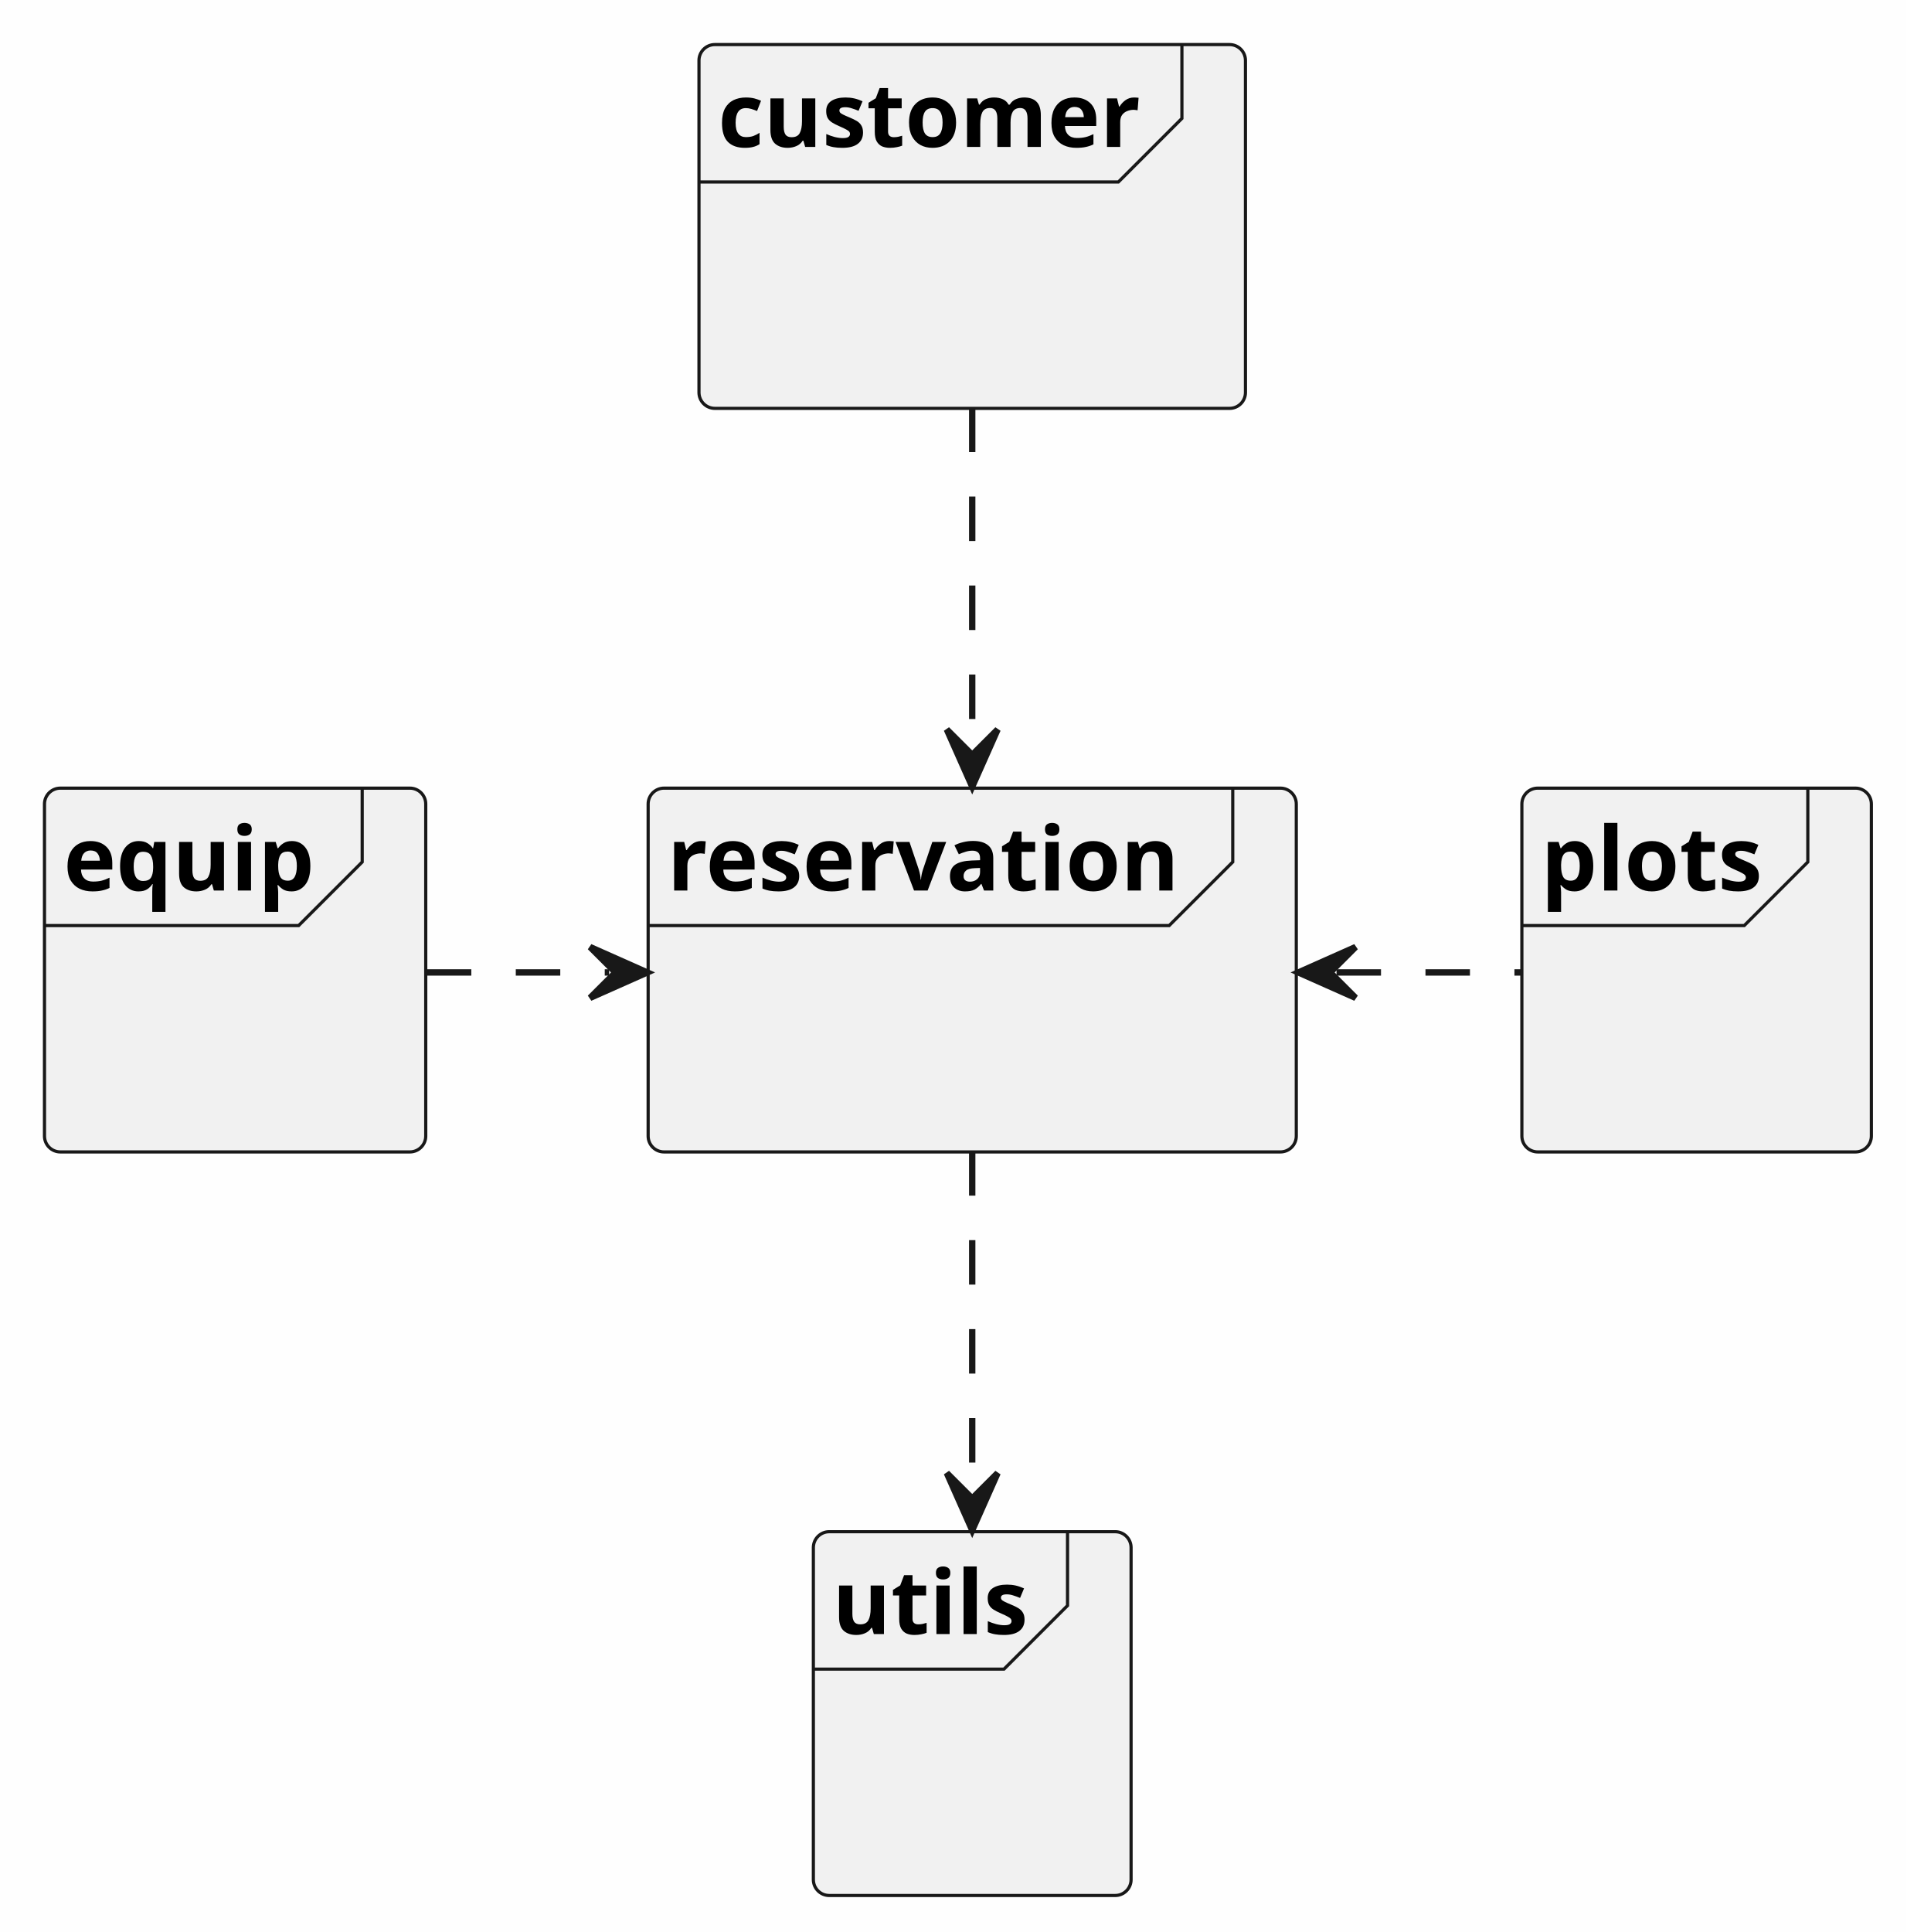
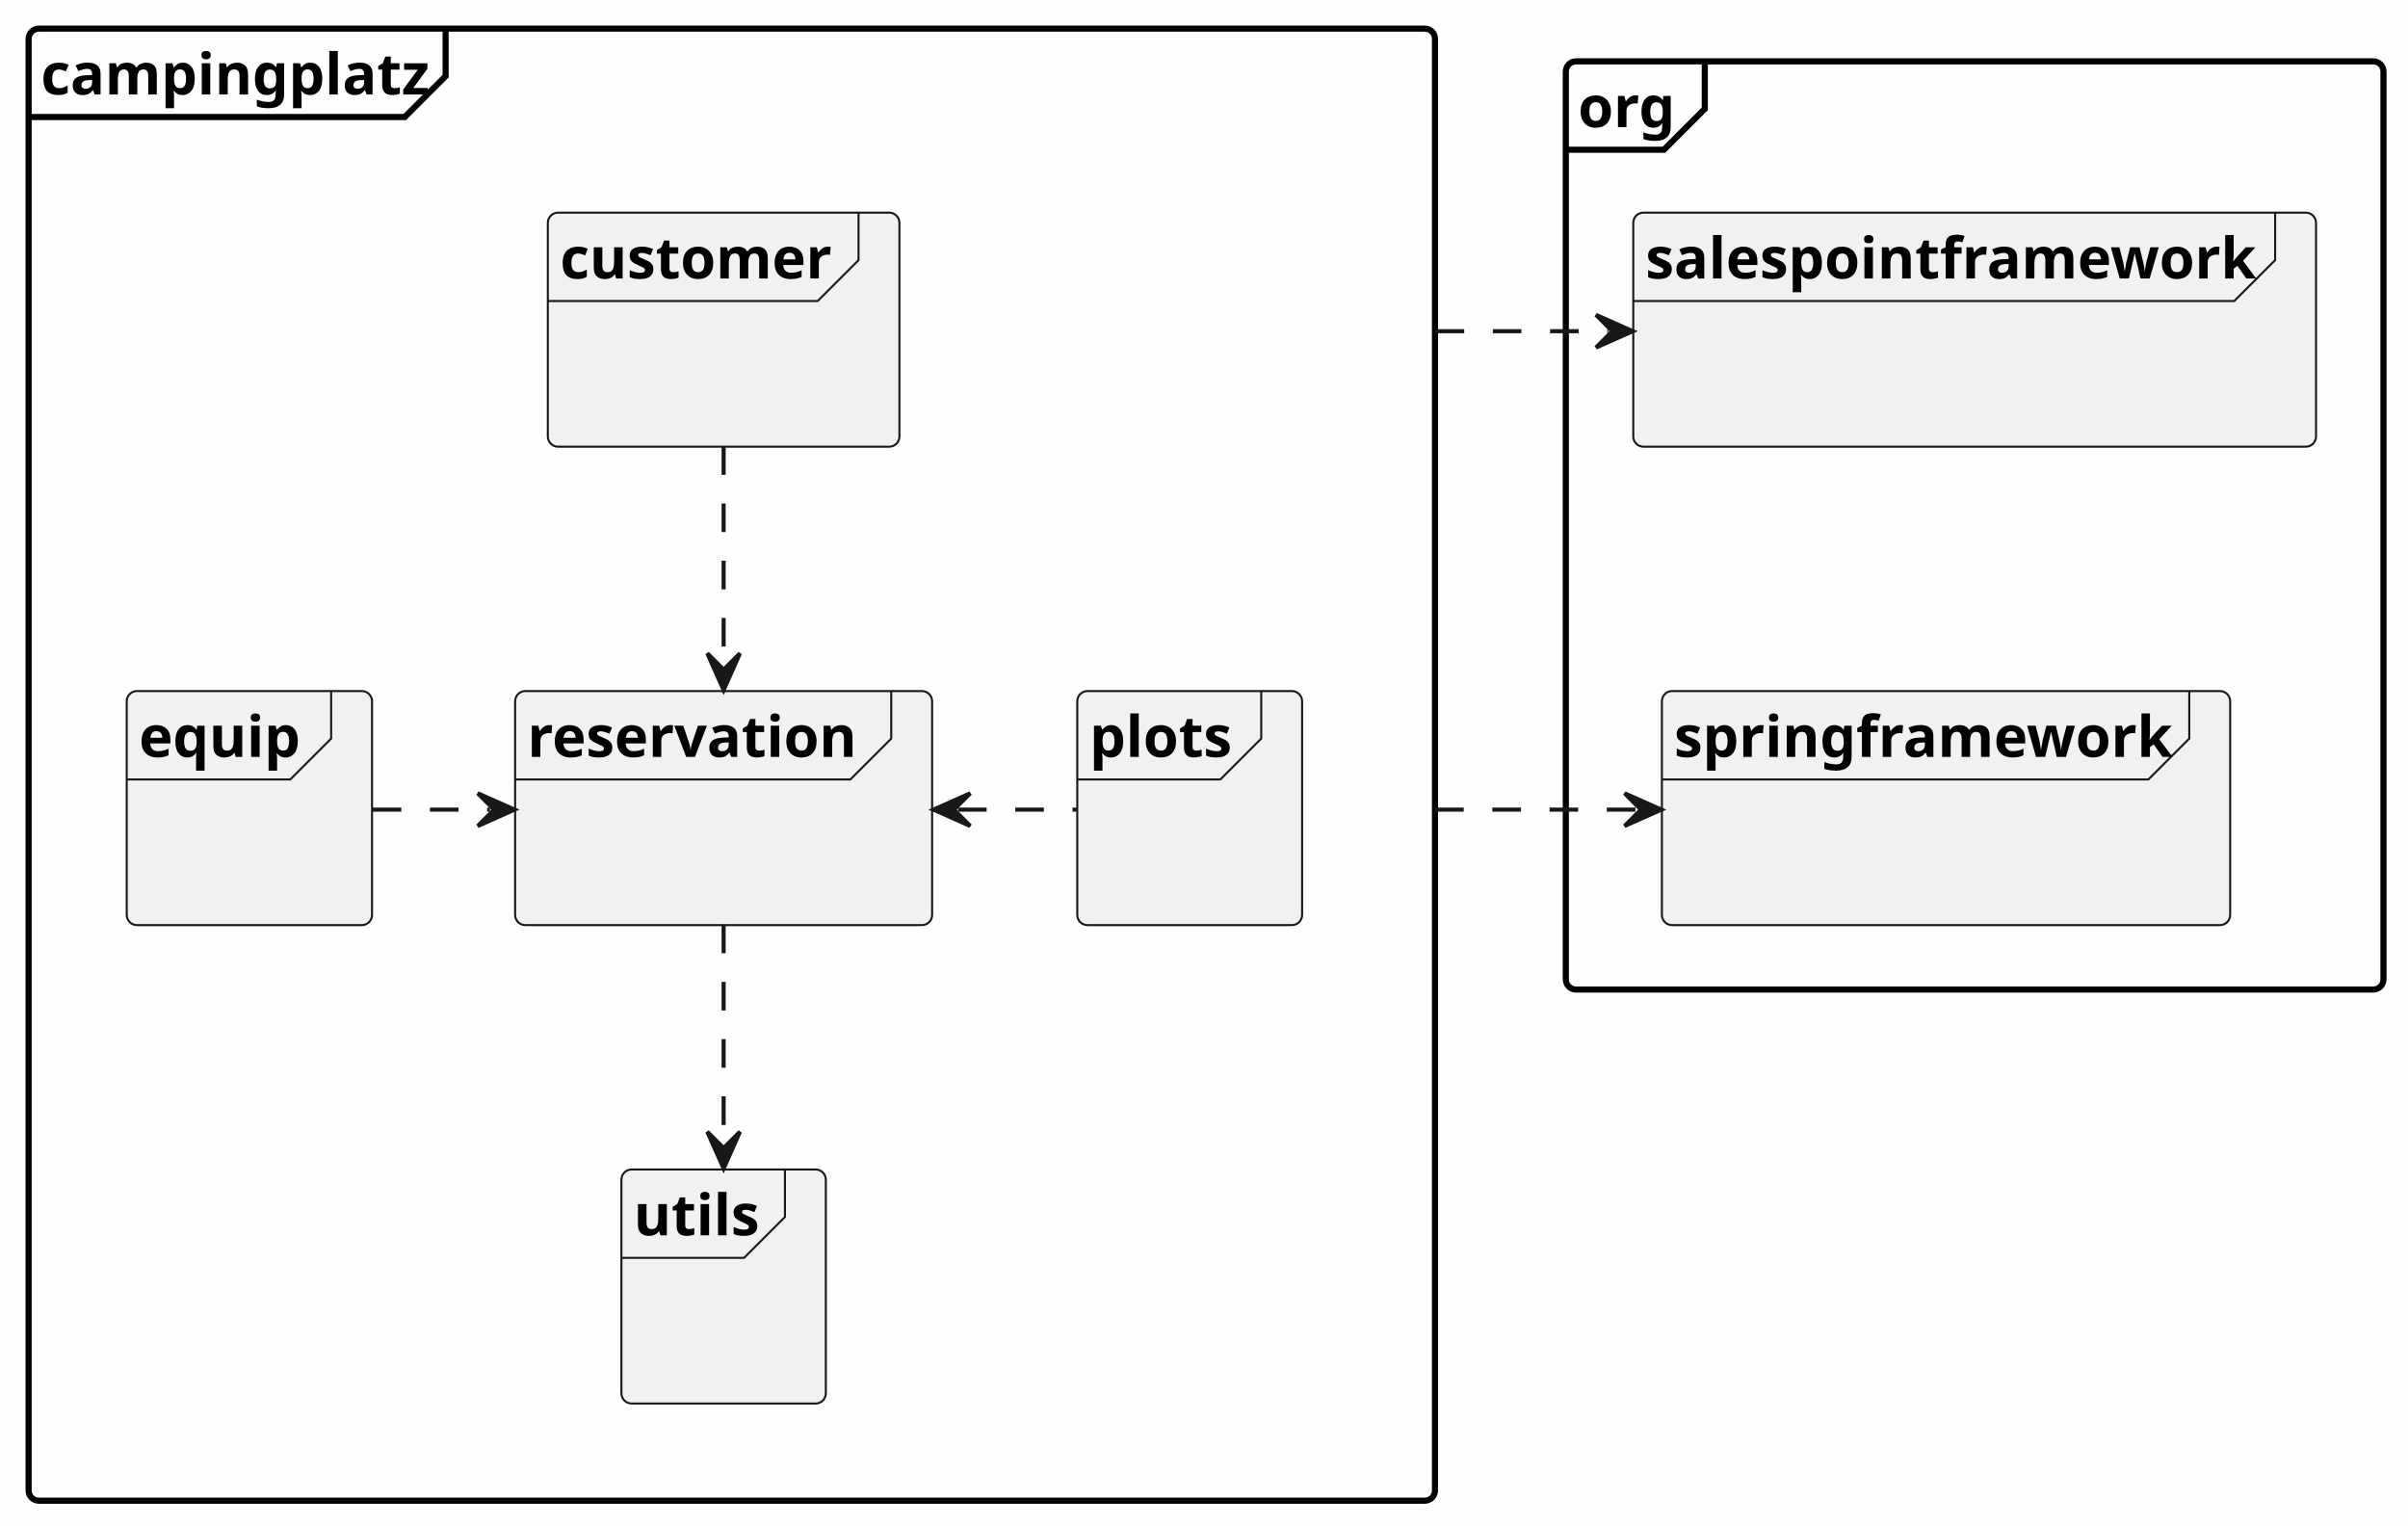
- <svg xmlns="http://www.w3.org/2000/svg" contentStyleType="text/css" height="304px" preserveAspectRatio="none" style="width:300px;height:304px;background:#FEFEFE;" version="1.1" viewBox="0 0 300 304" width="300px" zoomAndPan="magnify">
+ <svg xmlns="http://www.w3.org/2000/svg" contentStyleType="text/css" height="373px" preserveAspectRatio="none" style="width:589px;height:373px;background:#FEFEFE;" version="1.1" viewBox="0 0 589 373" width="589px" zoomAndPan="magnify">
  <defs />
  <g>
-     <rect fill="#FEFEFE" height="304" style="stroke:none;stroke-width:1.0;" width="300" x="0" y="0" />
-     <rect fill="#F1F1F1" height="57.242" rx="2.5" ry="2.5" style="stroke:#181818;stroke-width:0.5;" width="60" x="7" y="124.014" />
-     <path d="M57,124.014 L57,135.635 L47,145.635 L7,145.635 " fill="none" style="stroke:#181818;stroke-width:0.5;" />
-     <text fill="#000000" font-family="sans-serif" font-size="14" font-weight="bold" lengthAdjust="spacing" textLength="40" x="10" y="140.121">equip</text>
-     <rect fill="#F1F1F1" height="57.242" rx="2.5" ry="2.5" style="stroke:#181818;stroke-width:0.5;" width="102" x="102" y="124.014" />
-     <path d="M194,124.014 L194,135.635 L184,145.635 L102,145.635 " fill="none" style="stroke:#181818;stroke-width:0.5;" />
-     <text fill="#000000" font-family="sans-serif" font-size="14" font-weight="bold" lengthAdjust="spacing" textLength="82" x="105" y="140.121">reservation</text>
-     <rect fill="#F1F1F1" height="57.242" rx="2.5" ry="2.5" style="stroke:#181818;stroke-width:0.5;" width="86" x="110" y="7.014" />
-     <path d="M186,7.014 L186,18.635 L176,28.635 L110,28.635 " fill="none" style="stroke:#181818;stroke-width:0.5;" />
-     <text fill="#000000" font-family="sans-serif" font-size="14" font-weight="bold" lengthAdjust="spacing" textLength="66" x="113" y="23.121">customer</text>
-     <rect fill="#F1F1F1" height="57.242" rx="2.5" ry="2.5" style="stroke:#181818;stroke-width:0.5;" width="55" x="239.5" y="124.014" />
-     <path d="M284.5,124.014 L284.5,135.635 L274.5,145.635 L239.5,145.635 " fill="none" style="stroke:#181818;stroke-width:0.5;" />
-     <text fill="#000000" font-family="sans-serif" font-size="14" font-weight="bold" lengthAdjust="spacing" textLength="35" x="242.5" y="140.121">plots</text>
-     <rect fill="#F1F1F1" height="57.242" rx="2.5" ry="2.5" style="stroke:#181818;stroke-width:0.5;" width="50" x="128" y="241.014" />
-     <path d="M168,241.014 L168,252.635 L158,262.635 L128,262.635 " fill="none" style="stroke:#181818;stroke-width:0.5;" />
-     <text fill="#000000" font-family="sans-serif" font-size="14" font-weight="bold" lengthAdjust="spacing" textLength="30" x="131" y="257.121">utils</text>
+     <rect fill="#FEFEFE" height="373" style="stroke:none;stroke-width:1.0;" width="589" x="0" y="0" />
+     <g id="cluster_campingplatz">
+       <rect fill="none" height="360" rx="2.5" ry="2.5" style="stroke:#000000;stroke-width:1.5;" width="344" x="7" y="7" />
+       <path d="M109,7 L109,18.621 L99,28.621 L7,28.621 " fill="none" style="stroke:#000000;stroke-width:1.5;" />
+       <text fill="#000000" font-family="sans-serif" font-size="14" font-weight="bold" lengthAdjust="spacing" textLength="92" x="10" y="23.107">campingplatz</text>
+     </g>
+     <g id="cluster_org">
+       <rect fill="none" height="227" rx="2.5" ry="2.5" style="stroke:#000000;stroke-width:1.5;" width="200" x="383" y="15" />
+       <path d="M417,15 L417,26.621 L407,36.621 L383,36.621 " fill="none" style="stroke:#000000;stroke-width:1.5;" />
+       <text fill="#000000" font-family="sans-serif" font-size="14" font-weight="bold" lengthAdjust="spacing" textLength="24" x="386" y="31.107">org</text>
+     </g>
+     <rect fill="#F1F1F1" height="57.242" rx="2.5" ry="2.5" style="stroke:#181818;stroke-width:0.5;" width="60" x="31" y="169" />
+     <path d="M81,169 L81,180.621 L71,190.621 L31,190.621 " fill="none" style="stroke:#181818;stroke-width:0.5;" />
+     <text fill="#000000" font-family="sans-serif" font-size="14" font-weight="bold" lengthAdjust="spacing" textLength="40" x="34" y="185.107">equip</text>
+     <rect fill="#F1F1F1" height="57.242" rx="2.5" ry="2.5" style="stroke:#181818;stroke-width:0.5;" width="102" x="126" y="169" />
+     <path d="M218,169 L218,180.621 L208,190.621 L126,190.621 " fill="none" style="stroke:#181818;stroke-width:0.5;" />
+     <text fill="#000000" font-family="sans-serif" font-size="14" font-weight="bold" lengthAdjust="spacing" textLength="82" x="129" y="185.107">reservation</text>
+     <rect fill="#F1F1F1" height="57.242" rx="2.5" ry="2.5" style="stroke:#181818;stroke-width:0.5;" width="86" x="134" y="52" />
+     <path d="M210,52 L210,63.621 L200,73.621 L134,73.621 " fill="none" style="stroke:#181818;stroke-width:0.5;" />
+     <text fill="#000000" font-family="sans-serif" font-size="14" font-weight="bold" lengthAdjust="spacing" textLength="66" x="137" y="68.107">customer</text>
+     <rect fill="#F1F1F1" height="57.242" rx="2.5" ry="2.5" style="stroke:#181818;stroke-width:0.5;" width="55" x="263.5" y="169" />
+     <path d="M308.5,169 L308.5,180.621 L298.5,190.621 L263.5,190.621 " fill="none" style="stroke:#181818;stroke-width:0.5;" />
+     <text fill="#000000" font-family="sans-serif" font-size="14" font-weight="bold" lengthAdjust="spacing" textLength="35" x="266.5" y="185.107">plots</text>
+     <rect fill="#F1F1F1" height="57.242" rx="2.5" ry="2.5" style="stroke:#181818;stroke-width:0.5;" width="50" x="152" y="286" />
+     <path d="M192,286 L192,297.621 L182,307.621 L152,307.621 " fill="none" style="stroke:#181818;stroke-width:0.5;" />
+     <text fill="#000000" font-family="sans-serif" font-size="14" font-weight="bold" lengthAdjust="spacing" textLength="30" x="155" y="302.107">utils</text>
+     <rect fill="#F1F1F1" height="57.242" rx="2.5" ry="2.5" style="stroke:#181818;stroke-width:0.5;" width="167" x="399.5" y="52" />
+     <path d="M556.5,52 L556.5,63.621 L546.5,73.621 L399.5,73.621 " fill="none" style="stroke:#181818;stroke-width:0.5;" />
+     <text fill="#000000" font-family="sans-serif" font-size="14" font-weight="bold" lengthAdjust="spacing" textLength="147" x="402.5" y="68.107">salespointframework</text>
+     <rect fill="#F1F1F1" height="57.242" rx="2.5" ry="2.5" style="stroke:#181818;stroke-width:0.5;" width="139" x="406.5" y="169" />
+     <path d="M535.5,169 L535.5,180.621 L525.5,190.621 L406.5,190.621 " fill="none" style="stroke:#181818;stroke-width:0.5;" />
+     <text fill="#000000" font-family="sans-serif" font-size="14" font-weight="bold" lengthAdjust="spacing" textLength="119" x="409.5" y="185.107">springframework</text>
    <g id="link_customer_reservation">
-       <path codeLine="20" d="M153,64.134 C153,82.264 153,99.634 153,117.784 " fill="none" id="customer-to-reservation" style="stroke:#181818;stroke-width:1.0;stroke-dasharray:7.0,7.0;" />
-       <polygon fill="#181818" points="153,123.784,157,114.784,153,118.784,149,114.784,153,123.784" style="stroke:#181818;stroke-width:1.0;" />
+       <path codeLine="29" d="M177,109.12 C177,127.25 177,144.62 177,162.77 " fill="none" id="customer-to-reservation" style="stroke:#181818;stroke-width:1.0;stroke-dasharray:7.0,7.0;" />
+       <polygon fill="#181818" points="177,168.77,181,159.77,177,163.77,173,159.77,177,168.77" style="stroke:#181818;stroke-width:1.0;" />
    </g>
    <g id="link_equip_reservation">
-       <path codeLine="21" d="M67.17,153.014 C77.78,153.014 84.01,153.014 95.86,153.014 " fill="none" id="equip-to-reservation" style="stroke:#181818;stroke-width:1.0;stroke-dasharray:7.0,7.0;" />
-       <polygon fill="#181818" points="101.86,153.014,92.86,149.014,96.86,153.014,92.86,157.014,101.86,153.014" style="stroke:#181818;stroke-width:1.0;" />
+       <path codeLine="30" d="M91.17,198 C101.78,198 108.01,198 119.86,198 " fill="none" id="equip-to-reservation" style="stroke:#181818;stroke-width:1.0;stroke-dasharray:7.0,7.0;" />
+       <polygon fill="#181818" points="125.86,198,116.86,194,120.86,198,116.86,202,125.86,198" style="stroke:#181818;stroke-width:1.0;" />
    </g>
    <g id="link_reservation_plots">
-       <path codeLine="22" d="M210.33,153.014 C222.39,153.014 228.78,153.014 239.34,153.014 " fill="none" id="reservation-backto-plots" style="stroke:#181818;stroke-width:1.0;stroke-dasharray:7.0,7.0;" />
-       <polygon fill="#181818" points="204.33,153.014,213.33,157.014,209.33,153.014,213.33,149.014,204.33,153.014" style="stroke:#181818;stroke-width:1.0;" />
+       <path codeLine="31" d="M234.33,198 C246.39,198 252.78,198 263.34,198 " fill="none" id="reservation-backto-plots" style="stroke:#181818;stroke-width:1.0;stroke-dasharray:7.0,7.0;" />
+       <polygon fill="#181818" points="228.33,198,237.33,202,233.33,198,237.33,194,228.33,198" style="stroke:#181818;stroke-width:1.0;" />
    </g>
    <g id="link_reservation_utils">
-       <path codeLine="23" d="M153,181.134 C153,199.264 153,216.634 153,234.784 " fill="none" id="reservation-to-utils" style="stroke:#181818;stroke-width:1.0;stroke-dasharray:7.0,7.0;" />
-       <polygon fill="#181818" points="153,240.784,157,231.784,153,235.784,149,231.784,153,240.784" style="stroke:#181818;stroke-width:1.0;" />
+       <path codeLine="32" d="M177,226.12 C177,244.25 177,261.62 177,279.77 " fill="none" id="reservation-to-utils" style="stroke:#181818;stroke-width:1.0;stroke-dasharray:7.0,7.0;" />
+       <polygon fill="#181818" points="177,285.77,181,276.77,177,280.77,173,276.77,177,285.77" style="stroke:#181818;stroke-width:1.0;" />
+     </g>
+     <g id="link_campingplatz_springframework">
+       <path codeLine="37" d="M351.025,198 C351.089,198 351.154,198 351.218,198 C352.253,198 353.372,198 354.569,198 C356.963,198 359.667,198 362.623,198 C374.445,198 384.29,198 400.38,198 " fill="none" id="campingplatz-to-springframework" style="stroke:#181818;stroke-width:1.0;stroke-dasharray:7.0,7.0;" />
+       <polygon fill="#181818" points="406.38,198,397.38,194,401.38,198,397.38,202,406.38,198" style="stroke:#181818;stroke-width:1.0;" />
+     </g>
+     <g id="link_campingplatz_salespointframework">
+       <path codeLine="38" d="M351.146,81 C352.064,81 353.05,81 354.099,81 C356.195,81 358.544,81 361.104,81 C371.342,81 378.96,81 393.38,81 " fill="none" id="campingplatz-to-salespointframework" style="stroke:#181818;stroke-width:1.0;stroke-dasharray:7.0,7.0;" />
+       <polygon fill="#181818" points="399.38,81,390.38,77,394.38,81,390.38,85,399.38,81" style="stroke:#181818;stroke-width:1.0;" />
    </g>
  </g>
</svg>
